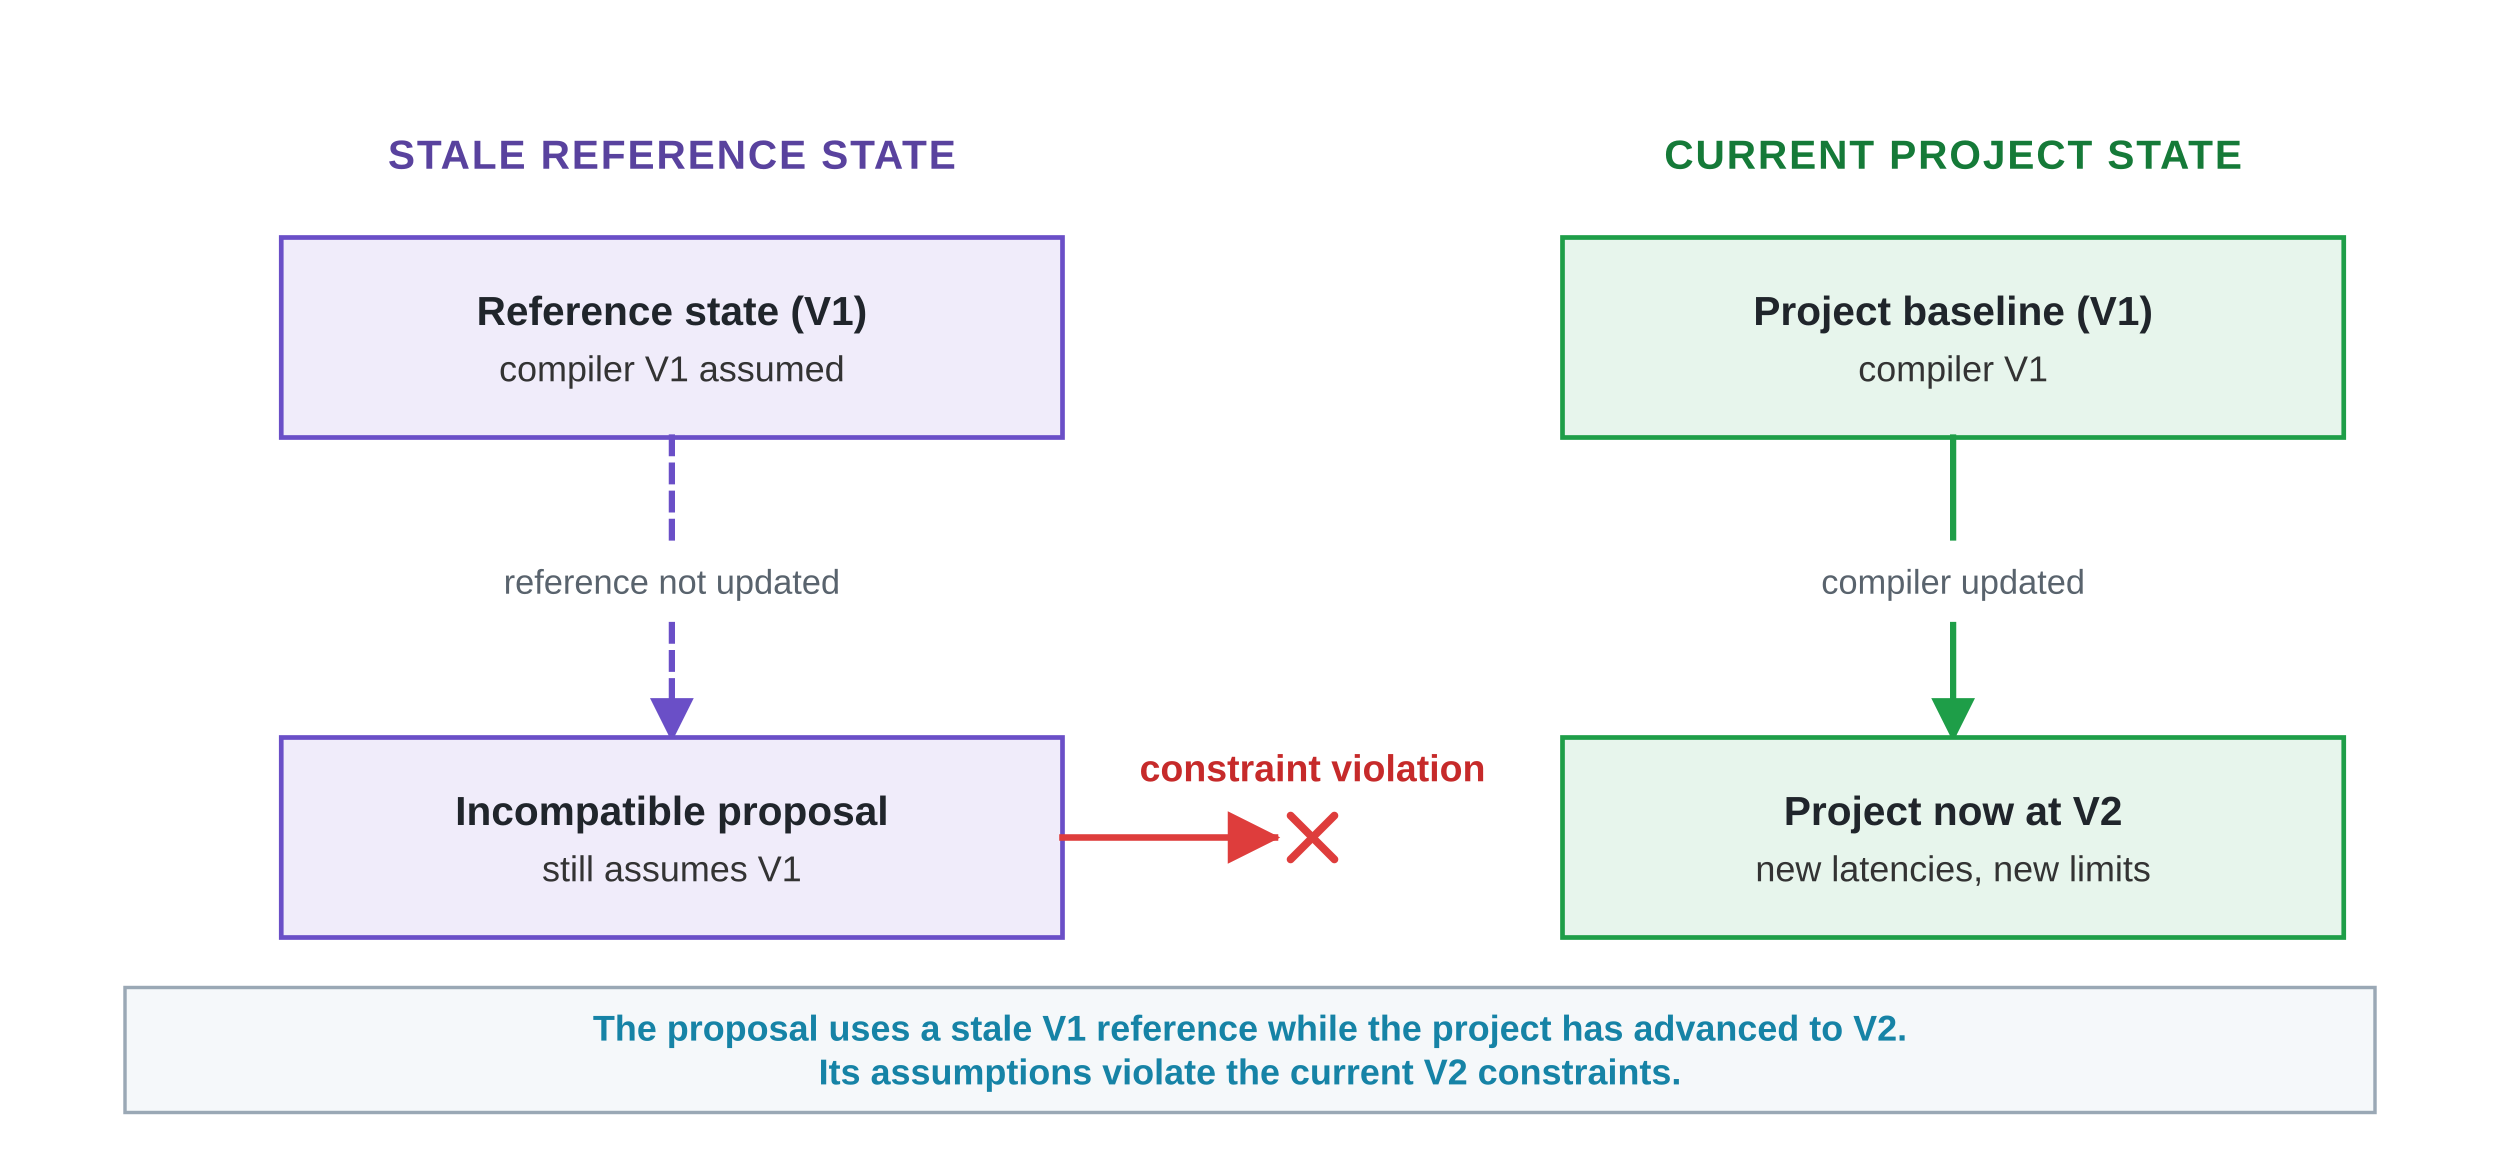
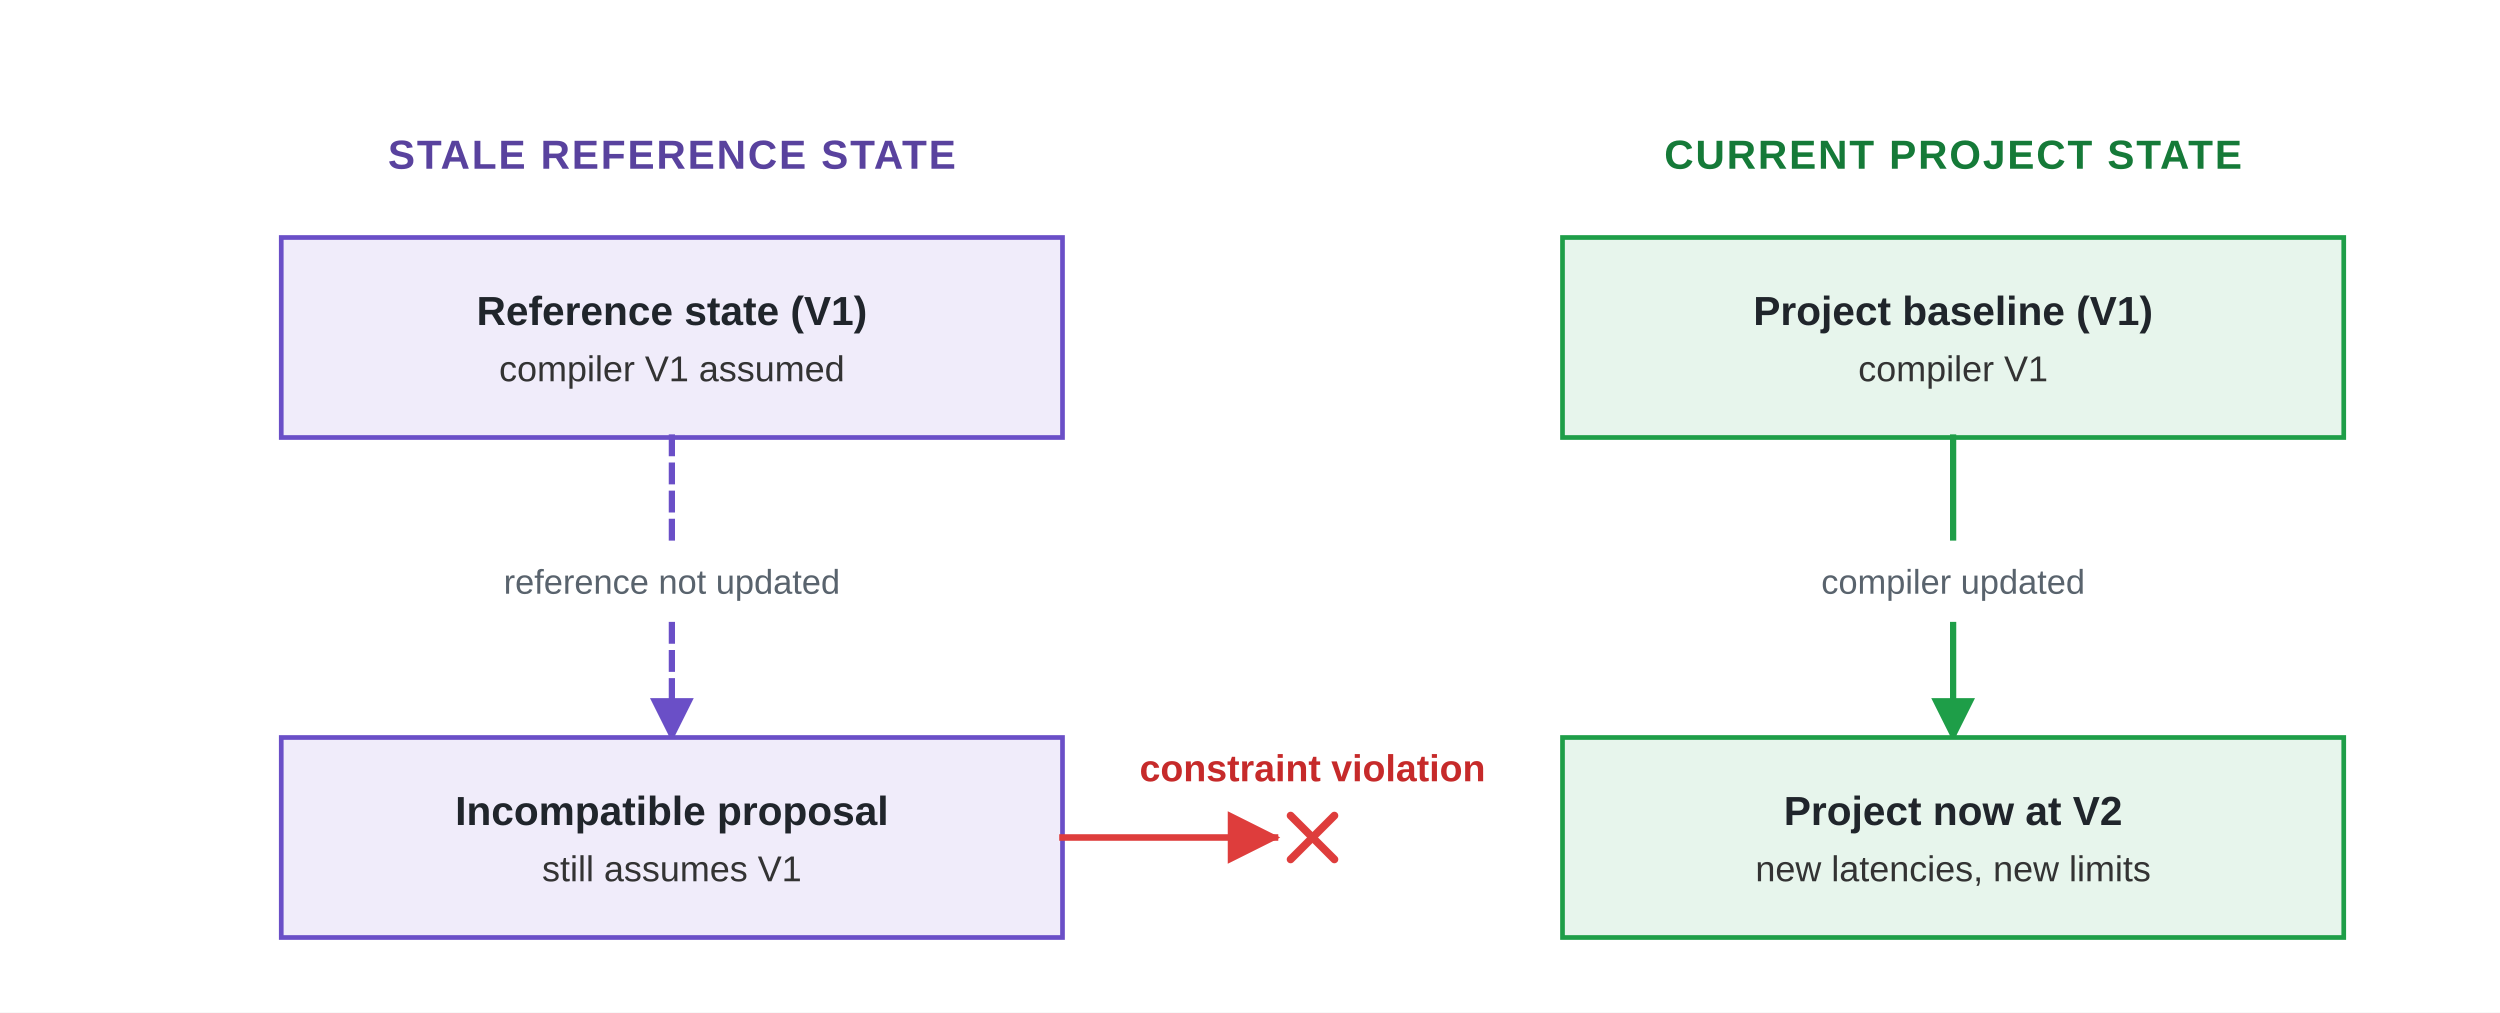
- <svg xmlns="http://www.w3.org/2000/svg" viewBox="0 0 800 376" role="img" aria-labelledby="sb-title sb-desc">
+ <svg xmlns="http://www.w3.org/2000/svg" viewBox="0 0 800 324" role="img" aria-labelledby="sb-title sb-desc">
  <defs>
    <marker id="arrow-green" viewBox="0 0 10 10" refX="9" refY="5" markerWidth="7" markerHeight="7" orient="auto">
      <path d="M 0 0 L 10 5 L 0 10 z" fill="#1E9E48" />
    </marker>
    <marker id="arrow-violet" viewBox="0 0 10 10" refX="9" refY="5" markerWidth="7" markerHeight="7" orient="auto">
      <path d="M 0 0 L 10 5 L 0 10 z" fill="#6A4FC7" />
    </marker>
    <marker id="arrow-red" viewBox="0 0 10 10" refX="9" refY="5" markerWidth="8" markerHeight="8" orient="auto">
      <path d="M 0 0 L 10 5 L 0 10 z" fill="#DE3D3C" />
    </marker>
    <style>
      .font { font-family: Arial, Helvetica, sans-serif; }
      .eyebrow-ai { font-size: 13px; font-weight: 700; fill: #59429E; letter-spacing: 0.6px; }
      .eyebrow-proj { font-size: 13px; font-weight: 700; fill: #157A38; letter-spacing: 0.6px; }
      .box-title { font-size: 13px; font-weight: 700; fill: #20252B; }
      .box-sub { font-size: 11.5px; fill: #333333; }
      .trans { font-size: 11px; fill: #59636D; }
      .violation { font-size: 12px; font-weight: 700; fill: #C62A2A; }
-       .note { font-size: 11.5px; font-weight: 700; fill: #1683A6; }
      .ai-box { fill: #F0ECFA; stroke: #6A4FC7; stroke-width: 1.5; }
      .proj-box { fill: #E7F5EC; stroke: #1E9E48; stroke-width: 1.5; }
-       .bar { fill: #F5F8FA; stroke: #9AA8B5; stroke-width: 1.1; }
      .flow-green { fill: none; stroke: #1E9E48; stroke-width: 2; stroke-linecap: square; }
      .flow-violet { fill: none; stroke: #6A4FC7; stroke-width: 2; stroke-linecap: square; stroke-dasharray: 5 4; }
      .flow-red { fill: none; stroke: #DE3D3C; stroke-width: 2.1; stroke-linecap: square; }
      .cross { stroke: #DE3D3C; stroke-width: 2.5; stroke-linecap: round; }
    </style>
  </defs>
-   <rect width="800" height="376" fill="#FFFFFF" />
+   <rect width="800" height="324" fill="#FFFFFF" />
  <g class="font">
    <text class="eyebrow-ai" x="215" y="54" text-anchor="middle">STALE REFERENCE STATE</text>
    <text class="eyebrow-proj" x="625" y="54" text-anchor="middle">CURRENT PROJECT STATE</text>
    <rect class="ai-box" x="90" y="76" width="250" height="64" />
    <text class="box-title" x="215" y="104" text-anchor="middle">Reference state (V1)</text>
    <text class="box-sub" x="215" y="122" text-anchor="middle">compiler V1 assumed</text>
    <rect class="proj-box" x="500" y="76" width="250" height="64" />
    <text class="box-title" x="625" y="104" text-anchor="middle">Project baseline (V1)</text>
    <text class="box-sub" x="625" y="122" text-anchor="middle">compiler V1</text>
    <path class="flow-violet" d="M 215 140 L 215 172" />
    <text class="trans" x="215" y="190" text-anchor="middle">reference not updated</text>
    <path class="flow-violet" d="M 215 200 L 215 236" marker-end="url(#arrow-violet)" />
    <path class="flow-green" d="M 625 140 L 625 172" />
    <text class="trans" x="625" y="190" text-anchor="middle">compiler updated</text>
    <path class="flow-green" d="M 625 200 L 625 236" marker-end="url(#arrow-green)" />
    <rect class="ai-box" x="90" y="236" width="250" height="64" />
    <text class="box-title" x="215" y="264" text-anchor="middle">Incompatible proposal</text>
    <text class="box-sub" x="215" y="282" text-anchor="middle">still assumes V1</text>
    <rect class="proj-box" x="500" y="236" width="250" height="64" />
    <text class="box-title" x="625" y="264" text-anchor="middle">Project now at V2</text>
    <text class="box-sub" x="625" y="282" text-anchor="middle">new latencies, new limits</text>
    <text class="violation" x="420" y="250" text-anchor="middle">constraint violation</text>
    <path class="flow-red" d="M 340 268 L 408 268" marker-end="url(#arrow-red)" />
    <line class="cross" x1="413" y1="261" x2="427" y2="275" />
    <line class="cross" x1="427" y1="261" x2="413" y2="275" />
-     <rect class="bar" x="40" y="316" width="720" height="40" />
-     <text class="note" x="400" y="333" text-anchor="middle">The proposal uses a stale V1 reference while the project has advanced to V2.</text>
-     <text class="note" x="400" y="347" text-anchor="middle">Its assumptions violate the current V2 constraints.</text>
  </g>
</svg>
